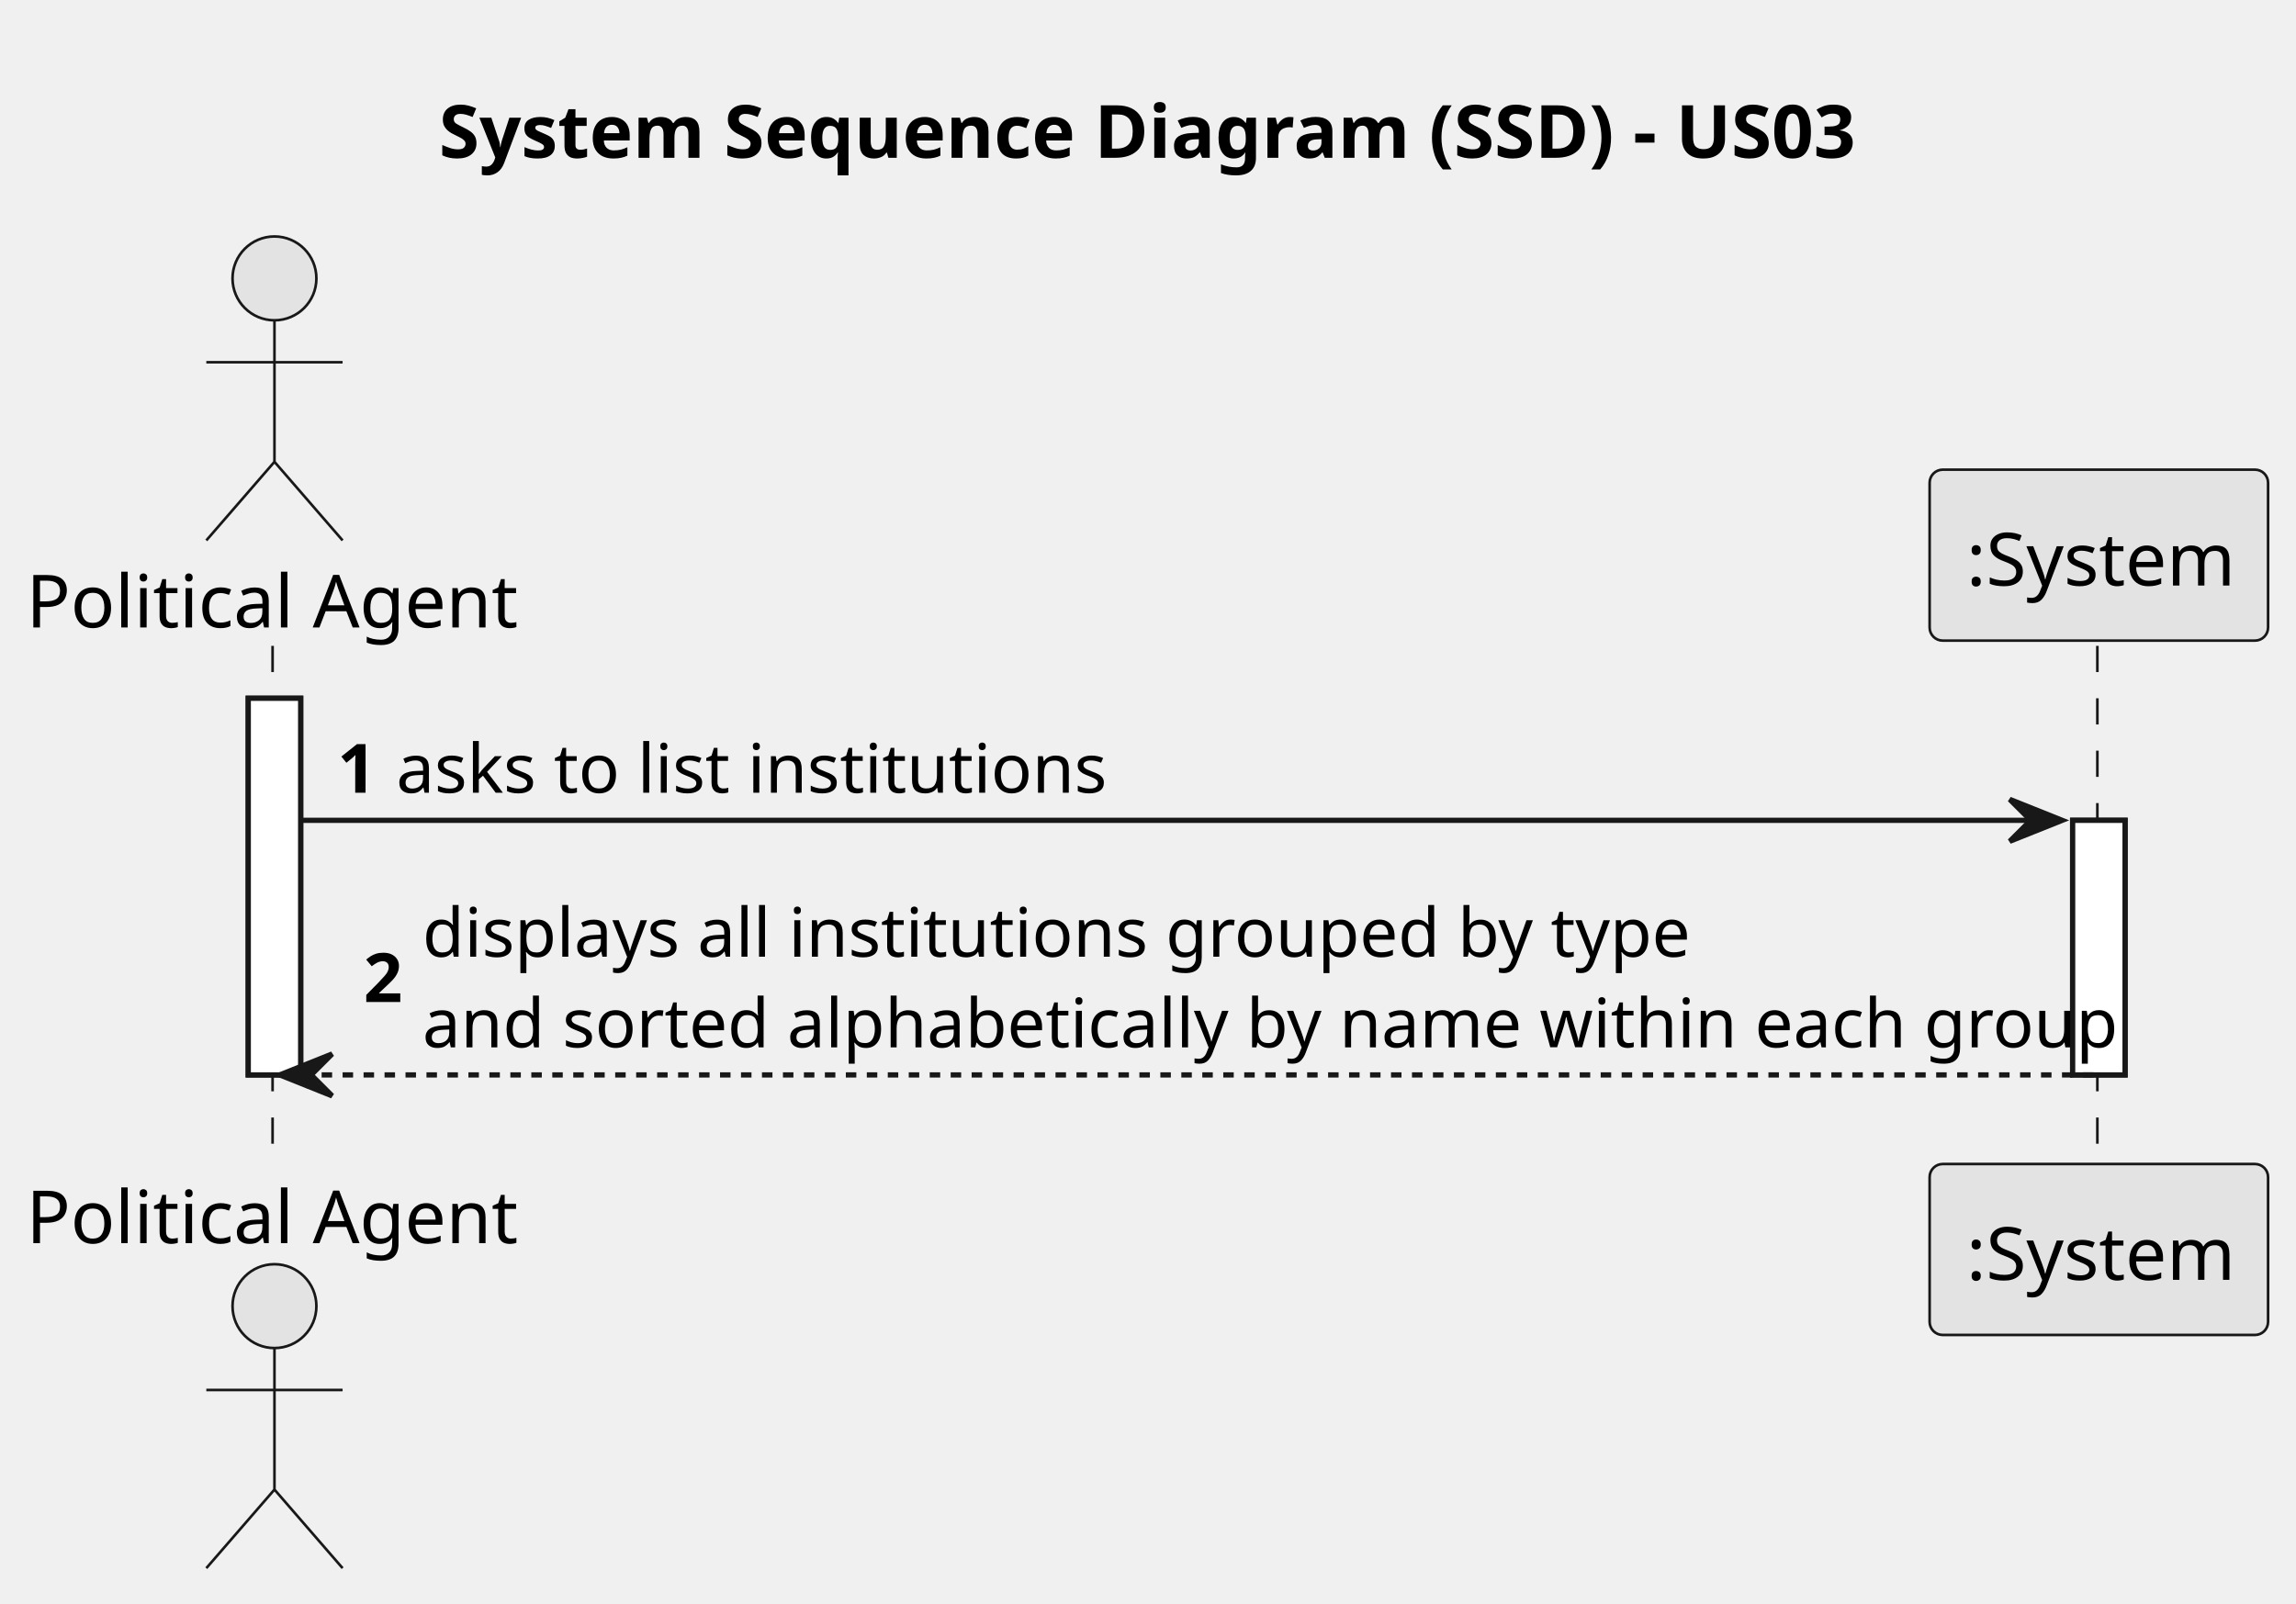
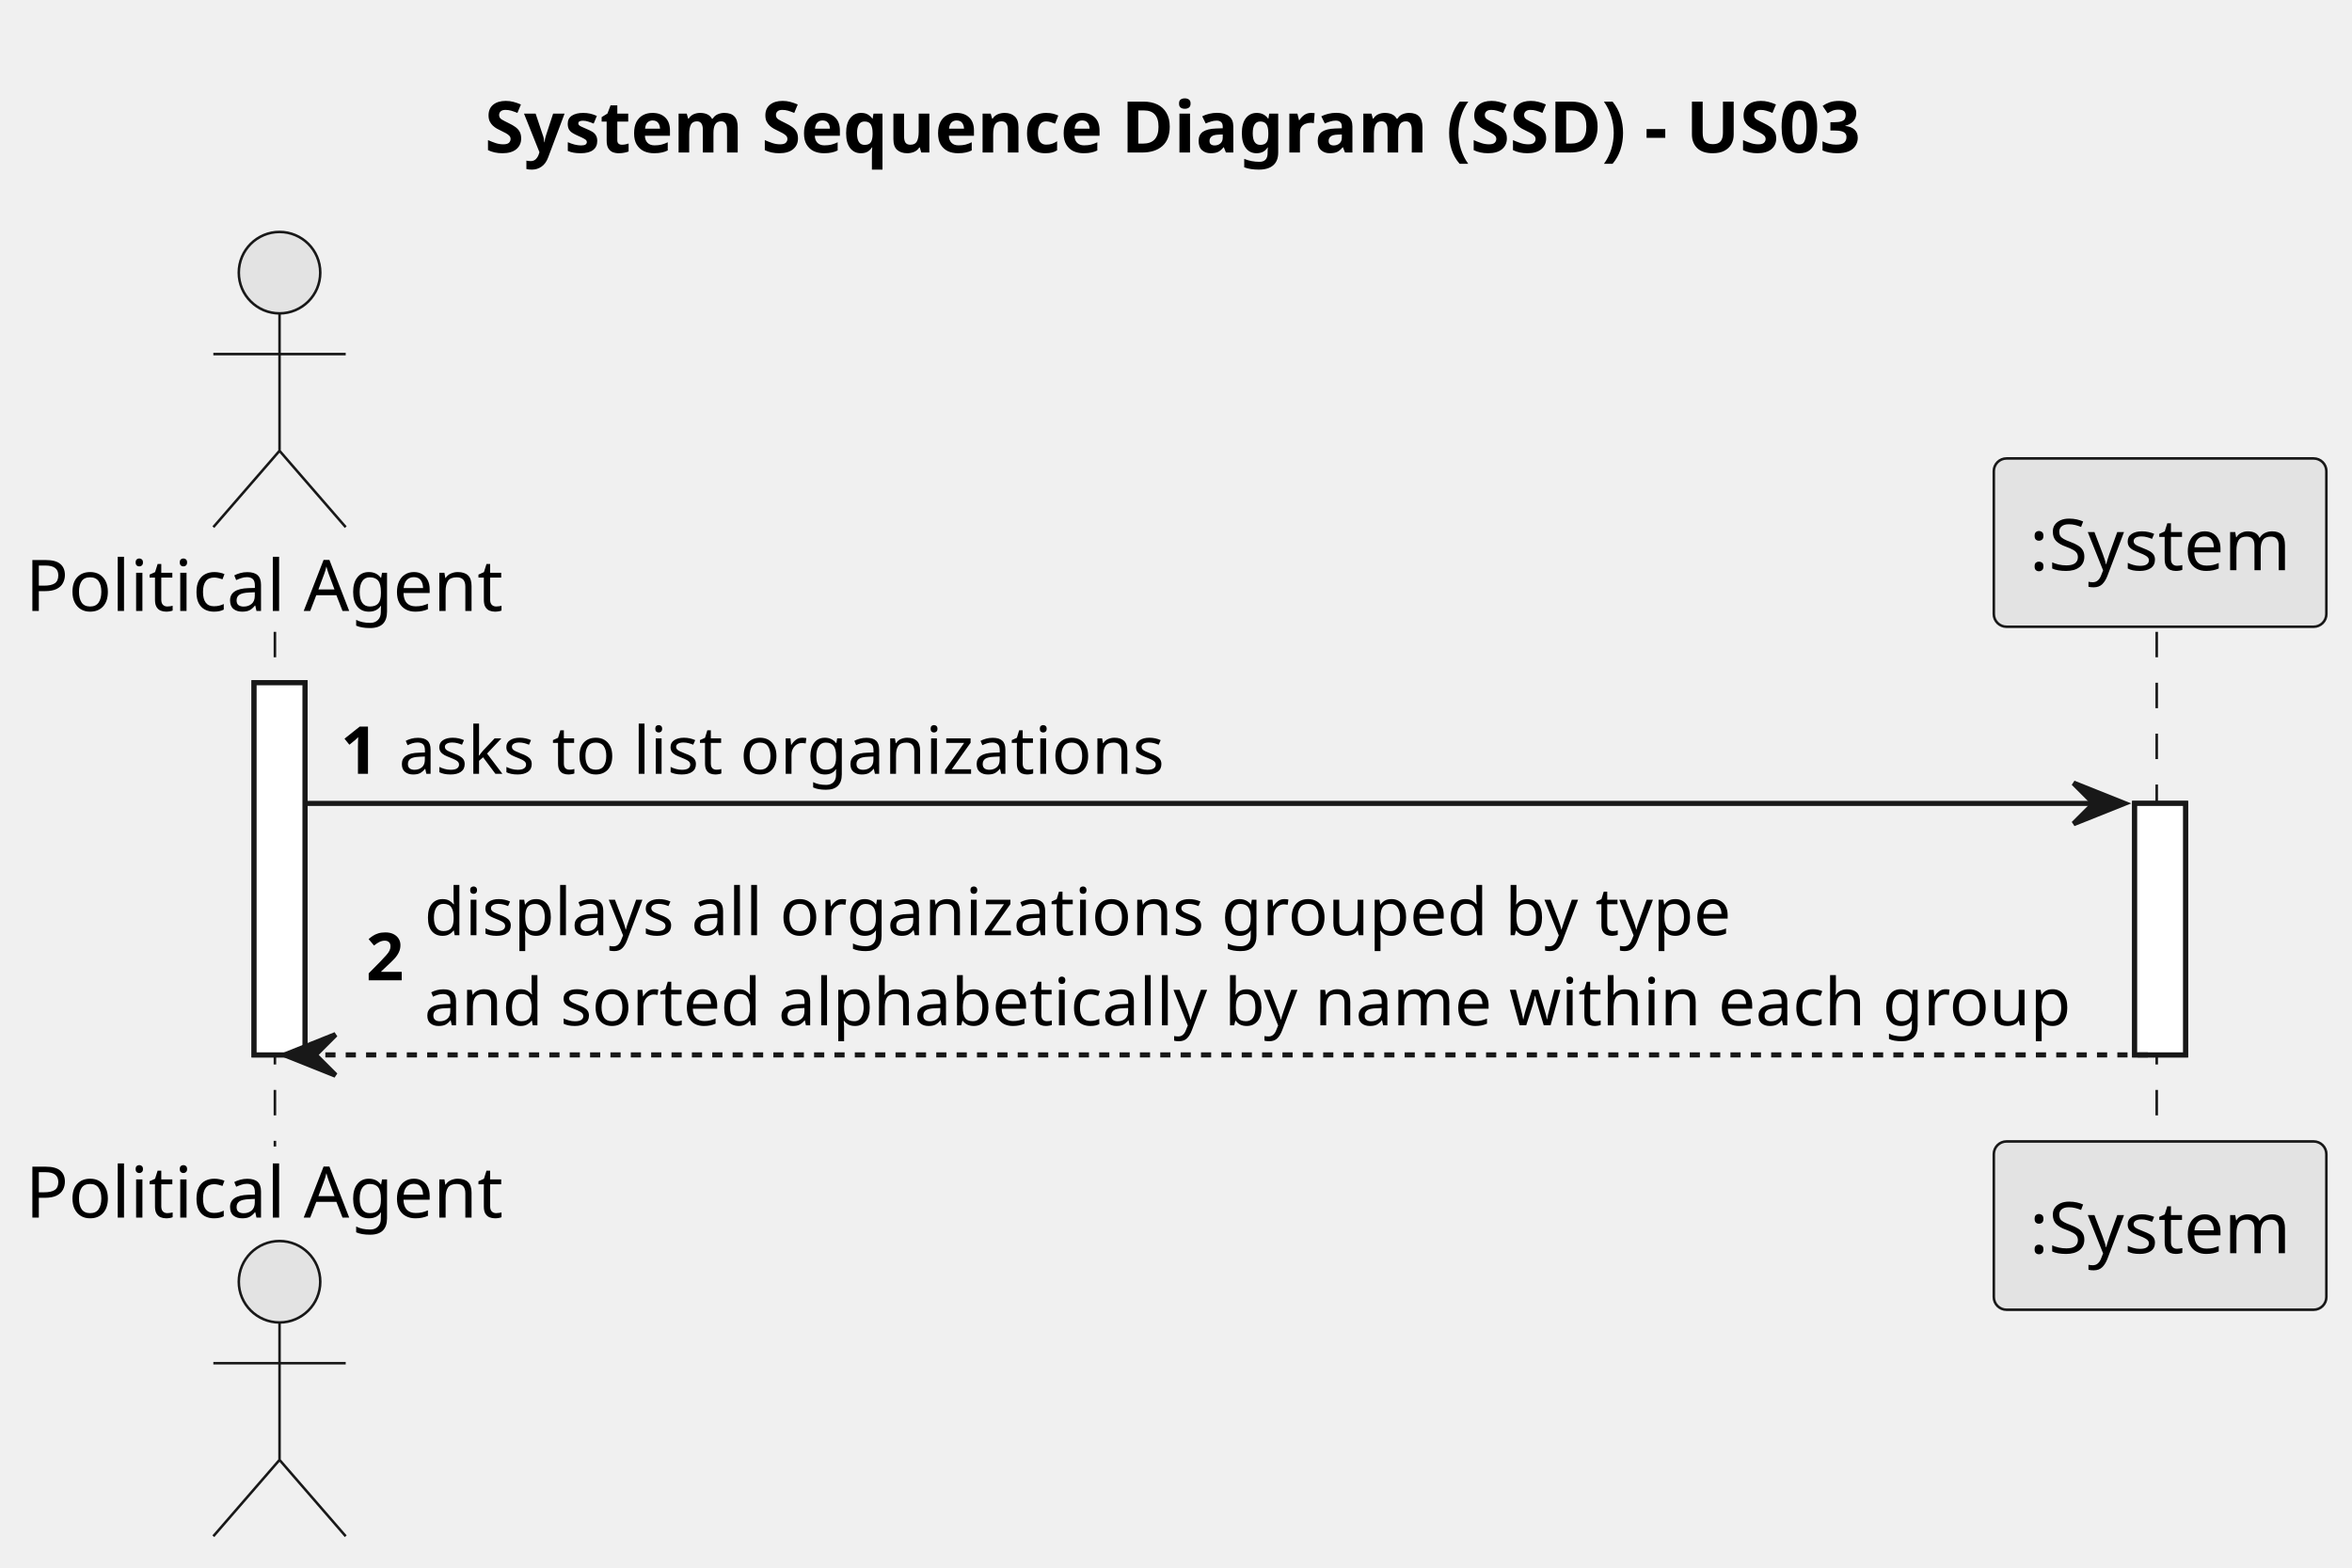
- <svg xmlns="http://www.w3.org/2000/svg" contentStyleType="text/css" data-diagram-type="SEQUENCE" height="306px" preserveAspectRatio="none" style="width:438px;height:306px;background:#FFFFFF;" version="1.1" viewBox="0 0 438 306" width="438px" zoomAndPan="magnify">
+ <svg xmlns="http://www.w3.org/2000/svg" contentStyleType="text/css" data-diagram-type="SEQUENCE" height="308px" preserveAspectRatio="none" style="width:462px;height:308px;background:#FFFFFF;" version="1.1" viewBox="0 0 462 308" width="462px" zoomAndPan="magnify">
  <defs />
  <g>
-     <text fill="#000000" font-family="sans-serif" font-size="14" font-weight="bold" lengthAdjust="spacing" textLength="269.206" x="83.734" y="30.107">System Sequence Diagram (SSD) - US03</text>
+     <text fill="#000000" font-family="sans-serif" font-size="14" font-weight="bold" lengthAdjust="spacing" textLength="270.535" x="95.215" y="29.966">System Sequence Diagram (SSD) - US03</text>
    <g>
-       <rect fill="#FFFFFF" height="71.873" style="stroke:#181818;stroke-width:1;" width="10" x="47.358" y="133.242" />
+       <rect fill="#FFFFFF" height="73.118" style="stroke:#181818;stroke-width:1;" width="10" x="49.907" y="134.136" />
    </g>
    <g>
-       <rect fill="#FFFFFF" height="48.582" style="stroke:#181818;stroke-width:1;" width="10" x="395.391" y="156.533" />
-     </g>
-     <g class="participant-lifeline" data-entity-uid="part1" data-qualified-name="Agent" id="part1-lifeline">
-       <g>
-         <rect fill="#000000" fill-opacity="0" height="99.873" width="8" x="48.358" y="123.242" />
-         <line style="stroke:#181818;stroke-width:0.5;stroke-dasharray:5,5;" x1="52" x2="52" y1="123.242" y2="223.115" />
-       </g>
-     </g>
-     <g class="participant-lifeline" data-entity-uid="part2" data-qualified-name="System" id="part2-lifeline">
-       <g>
-         <rect fill="#000000" fill-opacity="0" height="99.873" width="8" x="396.391" y="123.242" />
-         <line style="stroke:#181818;stroke-width:0.5;stroke-dasharray:5,5;" x1="400.108" x2="400.108" y1="123.242" y2="223.115" />
-       </g>
-     </g>
-     <g class="participant participant-head" data-entity-uid="part1" data-qualified-name="Agent" id="part1-head">
-       <text fill="#000000" font-family="sans-serif" font-size="14" lengthAdjust="spacing" textLength="88.717" x="5" y="119.728">Political Agent</text>
-       <ellipse cx="52.358" cy="53.121" fill="#E3E3E3" rx="8" ry="8" style="stroke:#181818;stroke-width:0.5;" />
-       <path d="M52.358,61.121 L52.358,88.121 M39.358,69.121 L65.358,69.121 M52.358,88.121 L39.358,103.121 M52.358,88.121 L65.358,103.121" fill="none" style="stroke:#181818;stroke-width:0.5;" />
-     </g>
-     <g class="participant participant-tail" data-entity-uid="part1" data-qualified-name="Agent" id="part1-tail">
-       <text fill="#000000" font-family="sans-serif" font-size="14" lengthAdjust="spacing" textLength="88.717" x="5" y="237.223">Political Agent</text>
-       <ellipse cx="52.358" cy="249.236" fill="#E3E3E3" rx="8" ry="8" style="stroke:#181818;stroke-width:0.5;" />
-       <path d="M52.358,257.236 L52.358,284.236 M39.358,265.236 L65.358,265.236 M52.358,284.236 L39.358,299.236 M52.358,284.236 L65.358,299.236" fill="none" style="stroke:#181818;stroke-width:0.5;" />
-     </g>
-     <g class="participant participant-head" data-entity-uid="part2" data-qualified-name="System" id="part2-head">
-       <rect fill="#E3E3E3" height="32.621" rx="2.5" ry="2.5" style="stroke:#181818;stroke-width:0.5;" width="64.565" x="368.108" y="89.621" />
-       <text fill="#000000" font-family="sans-serif" font-size="14" lengthAdjust="spacing" textLength="50.565" x="375.108" y="111.728">:System</text>
-     </g>
-     <g class="participant participant-tail" data-entity-uid="part2" data-qualified-name="System" id="part2-tail">
-       <rect fill="#E3E3E3" height="32.621" rx="2.5" ry="2.5" style="stroke:#181818;stroke-width:0.5;" width="64.565" x="368.108" y="222.115" />
-       <text fill="#000000" font-family="sans-serif" font-size="14" lengthAdjust="spacing" textLength="50.565" x="375.108" y="244.223">:System</text>
+       <rect fill="#FFFFFF" height="49.412" style="stroke:#181818;stroke-width:1;" width="10" x="419.303" y="157.842" />
    </g>
    <g>
-       <rect fill="#FFFFFF" height="71.873" style="stroke:#181818;stroke-width:1;" width="10" x="47.358" y="133.242" />
+       <rect fill="#000000" fill-opacity="0" height="101.118" width="8" x="50.907" y="124.136" />
+       <line style="stroke:#181818;stroke-width:0.5;stroke-dasharray:5,5;" x1="54" x2="54" y1="124.136" y2="225.254" />
    </g>
    <g>
-       <rect fill="#FFFFFF" height="48.582" style="stroke:#181818;stroke-width:1;" width="10" x="395.391" y="156.533" />
+       <rect fill="#000000" fill-opacity="0" height="101.118" width="8" x="420.303" y="124.136" />
+       <line style="stroke:#181818;stroke-width:0.5;stroke-dasharray:5,5;" x1="423.641" x2="423.641" y1="124.136" y2="225.254" />
    </g>
-     <g class="message" data-entity-1="part1" data-entity-2="part2" id="msg1">
-       <polygon fill="#181818" points="383.391,152.533,393.391,156.533,383.391,160.533,387.391,156.533" style="stroke:#181818;stroke-width:1;" />
-       <line style="stroke:#181818;stroke-width:1;" x1="57.358" x2="389.391" y1="156.533" y2="156.533" />
-       <text fill="#000000" font-family="sans-serif" font-size="13" font-weight="bold" lengthAdjust="spacing" textLength="7.23" x="64.358" y="151.27">1</text>
-       <text fill="#000000" font-family="sans-serif" font-size="13" lengthAdjust="spacing" textLength="125.715" x="75.588" y="151.27">asks to list institutions</text>
+     <g class="participant participant-head" data-participant="Agent">
+       <text fill="#000000" font-family="sans-serif" font-size="14" lengthAdjust="spacing" textLength="93.814" x="5" y="120.034">Political Agent</text>
+       <ellipse cx="54.907" cy="53.568" fill="#E3E3E3" rx="8" ry="8" style="stroke:#181818;stroke-width:0.5;" />
+       <path d="M54.907,61.568 L54.907,88.568 M41.907,69.568 L67.907,69.568 M54.907,88.568 L41.907,103.568 M54.907,88.568 L67.907,103.568" fill="none" style="stroke:#181818;stroke-width:0.5;" />
    </g>
-     <g class="message" data-entity-1="part2" data-entity-2="part1" id="msg2">
-       <polygon fill="#181818" points="63.358,201.115,53.358,205.115,63.358,209.115,59.358,205.115" style="stroke:#181818;stroke-width:1;" />
-       <line style="stroke:#181818;stroke-width:1;stroke-dasharray:2,2;" x1="57.358" x2="399.391" y1="205.115" y2="205.115" />
-       <text fill="#000000" font-family="sans-serif" font-size="13" font-weight="bold" lengthAdjust="spacing" textLength="7.23" x="69.358" y="191.207">2</text>
-       <text fill="#000000" font-family="sans-serif" font-size="13" lengthAdjust="spacing" textLength="225.462" x="80.588" y="182.561">displays all institutions grouped by type</text>
-       <text fill="#000000" font-family="sans-serif" font-size="13" lengthAdjust="spacing" textLength="302.802" x="80.588" y="199.852">and sorted alphabetically by name within each group</text>
+     <g class="participant participant-tail" data-participant="Agent">
+       <text fill="#000000" font-family="sans-serif" font-size="14" lengthAdjust="spacing" textLength="93.814" x="5" y="239.22">Political Agent</text>
+       <ellipse cx="54.907" cy="251.822" fill="#E3E3E3" rx="8" ry="8" style="stroke:#181818;stroke-width:0.5;" />
+       <path d="M54.907,259.822 L54.907,286.822 M41.907,267.822 L67.907,267.822 M54.907,286.822 L41.907,301.822 M54.907,286.822 L67.907,301.822" fill="none" style="stroke:#181818;stroke-width:0.5;" />
+     </g>
+     <g class="participant participant-head" data-participant="System">
+       <rect fill="#E3E3E3" height="33.068" rx="2.5" ry="2.5" style="stroke:#181818;stroke-width:0.5;" width="65.324" x="391.641" y="90.068" />
+       <text fill="#000000" font-family="sans-serif" font-size="14" lengthAdjust="spacing" textLength="51.324" x="398.641" y="112.034">:System</text>
+     </g>
+     <g class="participant participant-tail" data-participant="System">
+       <rect fill="#E3E3E3" height="33.068" rx="2.5" ry="2.5" style="stroke:#181818;stroke-width:0.5;" width="65.324" x="391.641" y="224.254" />
+       <text fill="#000000" font-family="sans-serif" font-size="14" lengthAdjust="spacing" textLength="51.324" x="398.641" y="246.22">:System</text>
+     </g>
+     <g>
+       <rect fill="#FFFFFF" height="73.118" style="stroke:#181818;stroke-width:1;" width="10" x="49.907" y="134.136" />
+     </g>
+     <g>
+       <rect fill="#FFFFFF" height="49.412" style="stroke:#181818;stroke-width:1;" width="10" x="419.303" y="157.842" />
+     </g>
+     <g class="message" data-participant-1="Agent" data-participant-2="System">
+       <polygon fill="#181818" points="407.303,153.842,417.303,157.842,407.303,161.842,411.303,157.842" style="stroke:#181818;stroke-width:1;" />
+       <line style="stroke:#181818;stroke-width:1;" x1="59.907" x2="413.303" y1="157.842" y2="157.842" />
+       <text fill="#000000" font-family="sans-serif" font-size="13" font-weight="bold" lengthAdjust="spacing" textLength="7.436" x="66.907" y="152.033">1</text>
+       <text fill="#000000" font-family="sans-serif" font-size="13" lengthAdjust="spacing" textLength="150.501" x="78.343" y="152.033">asks to list organizations</text>
+     </g>
+     <g class="message" data-participant-1="System" data-participant-2="Agent">
+       <polygon fill="#181818" points="65.907,203.254,55.907,207.254,65.907,211.254,61.907,207.254" style="stroke:#181818;stroke-width:1;" />
+       <line style="stroke:#181818;stroke-width:1;stroke-dasharray:2,2;" x1="59.907" x2="423.303" y1="207.254" y2="207.254" />
+       <text fill="#000000" font-family="sans-serif" font-size="13" font-weight="bold" lengthAdjust="spacing" textLength="7.436" x="71.907" y="192.592">2</text>
+       <text fill="#000000" font-family="sans-serif" font-size="13" lengthAdjust="spacing" textLength="257.322" x="83.343" y="183.739">displays all organizations grouped by type</text>
+       <text fill="#000000" font-family="sans-serif" font-size="13" lengthAdjust="spacing" textLength="323.96" x="83.343" y="201.445">and sorted alphabetically by name within each group</text>
    </g>
  </g>
</svg>
